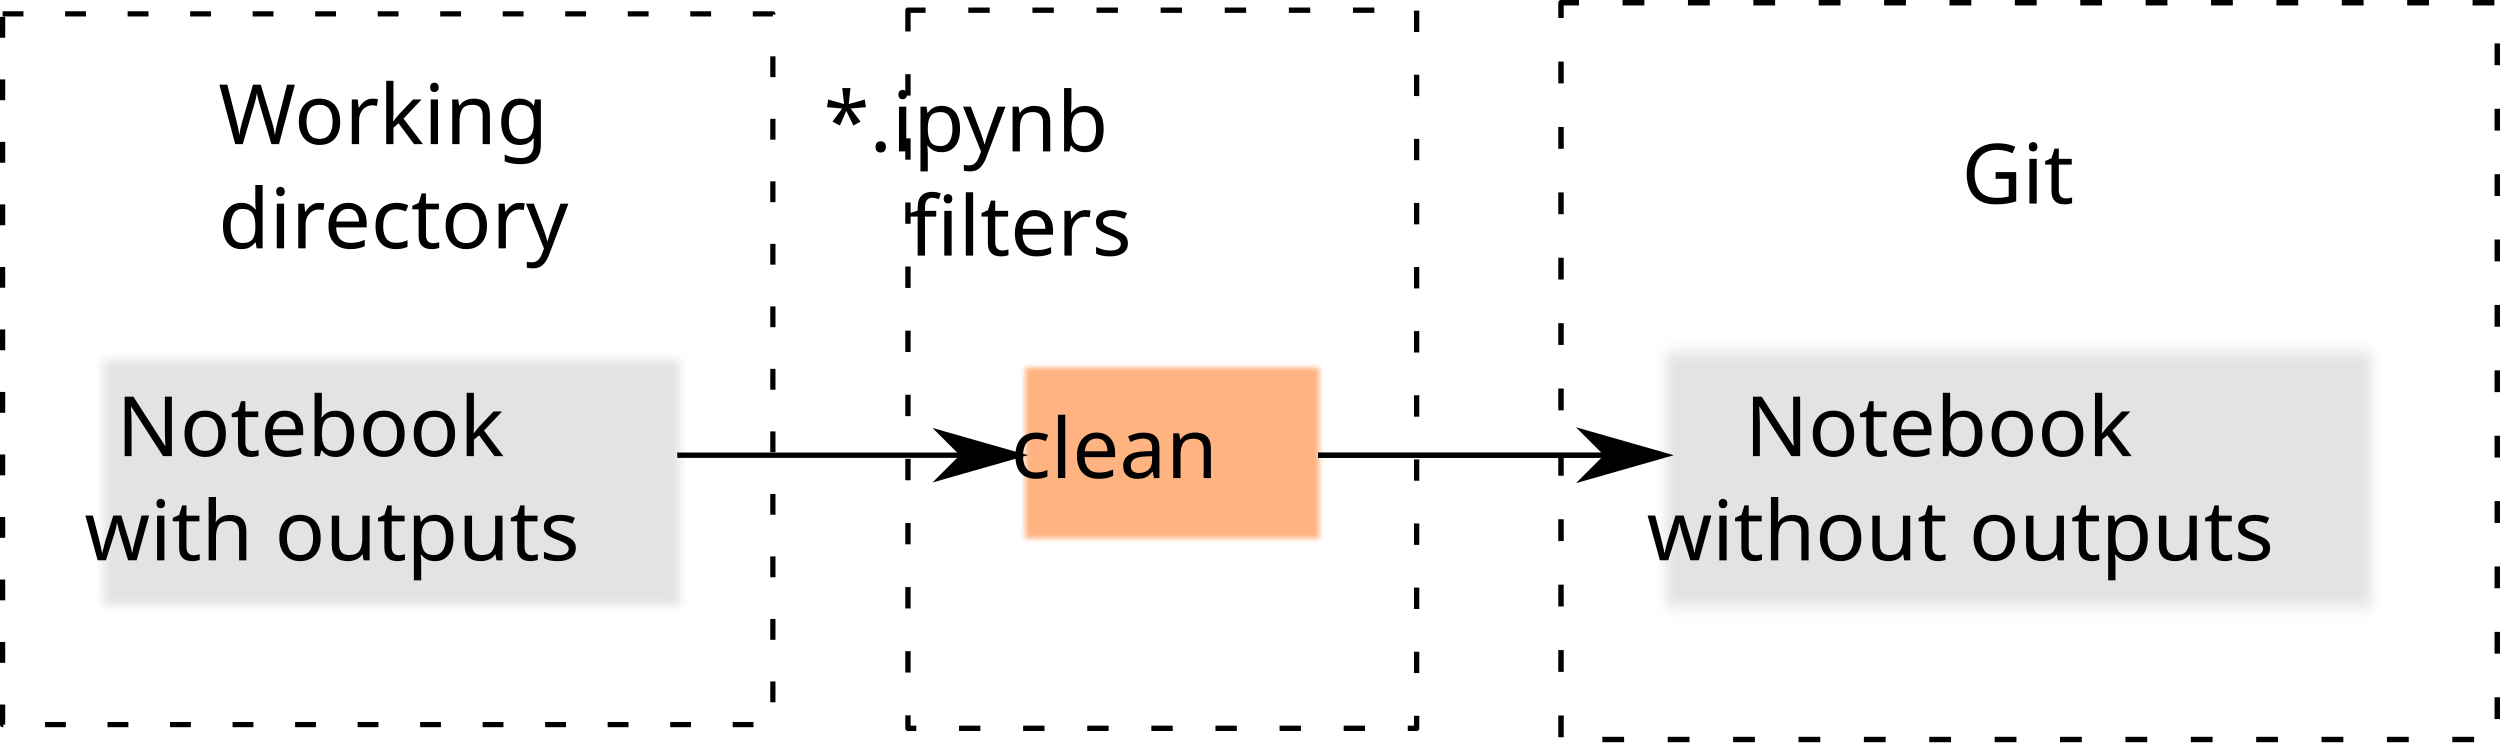
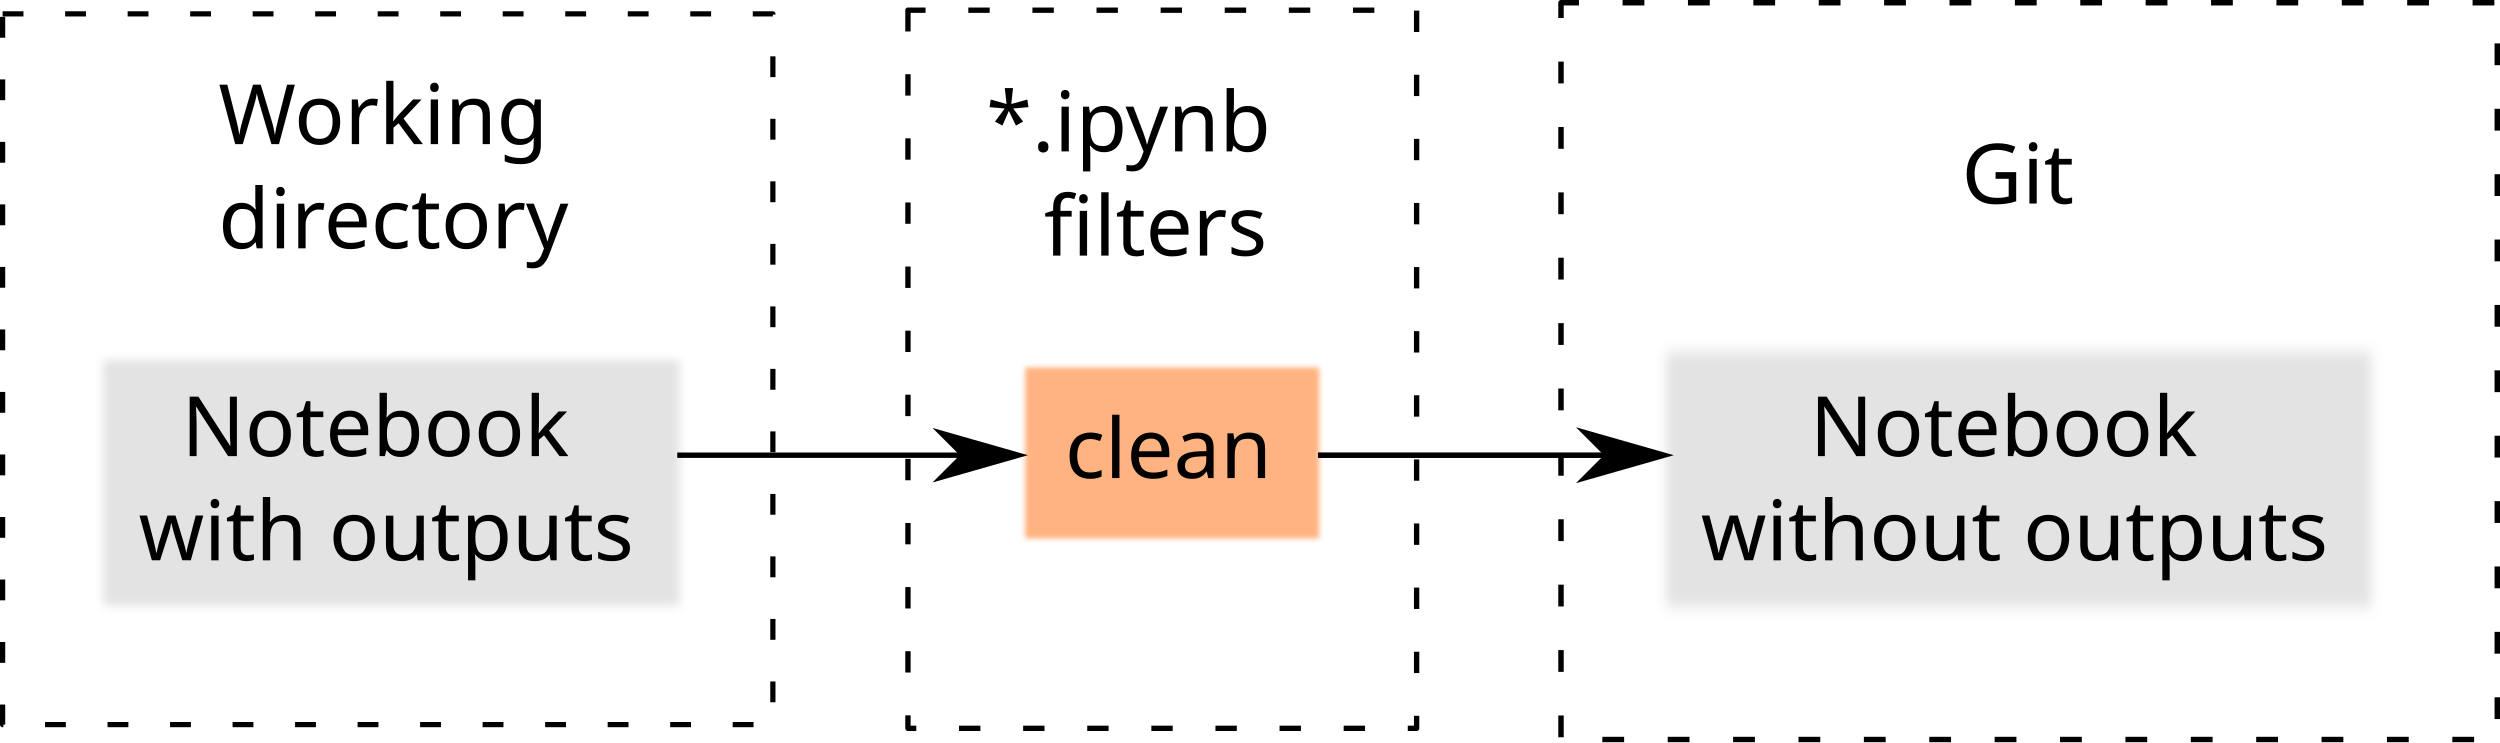
- <svg xmlns="http://www.w3.org/2000/svg" width="479.889" height="142.475" id="svg2" version="1.1">
-   <defs id="defs4">
-     <marker orient="auto" refY="0" refX="0" id="Arrow1Lend" style="overflow:visible">
-       <path id="path3939" d="M 0,0 5,-5 -12.5,0 5,5 0,0 z" style="fill-rule:evenodd;stroke:#000000;stroke-width:1pt" transform="matrix(-0.8,0,0,-0.8,-10,0)" />
-     </marker>
-     <filter id="filter3839" color-interpolation-filters="sRGB">
-       <feGaussianBlur stdDeviation="0.97" id="feGaussianBlur3841" />
-     </filter>
-     <filter id="filter3902" color-interpolation-filters="sRGB">
-       <feGaussianBlur stdDeviation="1.576" id="feGaussianBlur3904" />
-     </filter>
-     <filter id="filter5360" color-interpolation-filters="sRGB">
-       <feGaussianBlur stdDeviation="0.558" id="feGaussianBlur5362" />
-     </filter>
-   </defs>
-   <g id="layer1" transform="translate(-57.35714,-56.83922)">
-     <rect style="fill:#ffb380;stroke:#000000;stroke-width:0;stroke-linejoin:round;stroke-miterlimit:4;stroke-opacity:1;stroke-dasharray:none;stroke-dashoffset:0;filter:url(#filter5360)" id="rect5326" width="56.429" height="32.857" x="254.143" y="127.362" />
-     <rect style="fill:#000000;fill-opacity:0.111;stroke:#000000;stroke-width:0;stroke-linejoin:round;stroke-miterlimit:4;stroke-opacity:1;stroke-dasharray:none;filter:url(#filter3839)" id="rect3825" width="110.714" height="47.143" x="77.143" y="125.934" />
-     <text xml:space="preserve" style="font-size:40px;font-style:normal;font-variant:normal;font-weight:normal;font-stretch:normal;line-height:125%;letter-spacing:0px;word-spacing:0px;fill:#000000;fill-opacity:1;stroke:none;font-family:AppleGothic;-inkscape-font-specification:AppleGothic" x="99.286" y="84.505" id="text2985">
-       <tspan id="tspan2987" x="99.286" y="84.505" style="font-size:16px;font-style:normal;font-variant:normal;font-weight:normal;font-stretch:normal;font-family:AppleGothic;-inkscape-font-specification:AppleGothic">Working</tspan>
-       <tspan x="99.286" y="104.505" style="font-size:16px;font-style:normal;font-variant:normal;font-weight:normal;font-stretch:normal;font-family:AppleGothic;-inkscape-font-specification:AppleGothic" id="tspan2989">directory</tspan>
+ <svg xmlns="http://www.w3.org/2000/svg" height="142.475" width="479.889">
+   <marker id="a" orient="auto" overflow="visible" refX="0" refY="0">
+     <path d="m0 0 5-5-17.5 5 17.5 5z" fill-rule="evenodd" stroke="#000" stroke-width="1pt" transform="matrix(-.8 0 0 -.8 -10 0)" />
+   </marker>
+   <filter id="b" color-interpolation-filters="sRGB">
+     <feGaussianBlur stdDeviation=".97" />
+   </filter>
+   <filter id="c" color-interpolation-filters="sRGB">
+     <feGaussianBlur stdDeviation="1.576" />
+   </filter>
+   <filter id="d" color-interpolation-filters="sRGB">
+     <feGaussianBlur stdDeviation=".558" />
+   </filter>
+   <g transform="translate(-57.35714 -56.83922)">
+     <path d="m254.143 127.362h56.429v32.857h-56.429z" fill="#ffb380" filter="url(#d)" />
+     <path d="m77.143 125.934h110.714v47.143h-110.714z" fill-opacity=".111" filter="url(#b)" />
+     <text font-family="AppleGothic" font-size="40" letter-spacing="0" word-spacing="0" x="99.286" y="84.505">
+       <tspan font-family="AppleGothic" font-size="16" x="99.286" y="84.505">Working</tspan>
+       <tspan font-family="AppleGothic" font-size="16" x="99.286" y="104.505">directory</tspan>
    </text>
-     <text xml:space="preserve" style="font-size:40px;font-style:normal;font-variant:normal;font-weight:normal;font-stretch:normal;text-align:center;line-height:125%;letter-spacing:0px;word-spacing:0px;text-anchor:middle;fill:#000000;fill-opacity:1;stroke:none;font-family:AppleGothic;-inkscape-font-specification:AppleGothic" x="279.174" y="85.897" id="text3039">
-       <tspan id="tspan3041" x="279.174" y="85.897" style="font-size:16px;font-style:normal;font-variant:normal;font-weight:normal;font-stretch:normal;text-align:center;text-anchor:middle;font-family:AppleGothic;-inkscape-font-specification:AppleGothic">*.ipynb</tspan>
-       <tspan x="279.174" y="105.897" id="tspan3043" style="font-size:16px;font-style:normal;font-variant:normal;font-weight:normal;font-stretch:normal;text-align:center;text-anchor:middle;font-family:AppleGothic;-inkscape-font-specification:AppleGothic">filters</tspan>
+     <text font-family="AppleGothic" font-size="40" letter-spacing="0" text-anchor="middle" word-spacing="0" x="279.174" y="85.897">
+       <tspan font-family="AppleGothic" font-size="16" text-anchor="middle" x="279.174" y="85.897">*.ipynb</tspan>
+       <tspan font-family="AppleGothic" font-size="16" text-anchor="middle" x="279.174" y="105.897">filters</tspan>
    </text>
-     <text xml:space="preserve" style="font-size:40px;font-style:normal;font-variant:normal;font-weight:normal;font-stretch:normal;line-height:125%;letter-spacing:0px;word-spacing:0px;fill:#000000;fill-opacity:1;stroke:none;font-family:AppleGothic;-inkscape-font-specification:AppleGothic" x="433.908" y="95.913" id="text3045">
-       <tspan id="tspan3047" x="433.908" y="95.913" style="font-size:16px;font-style:normal;font-variant:normal;font-weight:normal;font-stretch:normal;font-family:AppleGothic;-inkscape-font-specification:AppleGothic">Git</tspan>
+     <text font-family="AppleGothic" font-size="40" letter-spacing="0" word-spacing="0" x="433.908" y="95.913">
+       <tspan font-family="AppleGothic" font-size="16" x="433.908" y="95.913">Git</tspan>
    </text>
-     <text xml:space="preserve" style="font-size:16px;font-style:normal;font-variant:normal;font-weight:normal;font-stretch:normal;text-align:center;line-height:125%;letter-spacing:0px;word-spacing:0px;text-anchor:middle;fill:#000000;fill-opacity:1;stroke:none;font-family:AppleGothic;-inkscape-font-specification:AppleGothic" x="131.489" y="144.401" id="text3051">
-       <tspan id="tspan3053" x="131.489" y="144.401">Notebook</tspan>
-       <tspan x="131.489" y="164.401" id="tspan3055">with outputs</tspan>
+     <text font-family="AppleGothic" font-size="16" letter-spacing="0" text-anchor="middle" word-spacing="0" x="131.489" y="144.401">
+       <tspan x="131.489" y="144.401">Notebook</tspan>
+       <tspan x="131.489" y="164.401">with outputs</tspan>
    </text>
-     <flowRoot xml:space="preserve" id="flowRoot3845" style="font-size:40px;font-style:normal;font-weight:normal;line-height:125%;letter-spacing:0px;word-spacing:0px;fill:#000000;fill-opacity:1;stroke:none;font-family:Sans">
-       <flowRegion id="flowRegion3847">
-         <rect id="rect3849" width="78.571" height="47.143" x="250.714" y="132.362" />
-       </flowRegion>
-       <flowPara id="flowPara3851">clean filter</flowPara>
-     </flowRoot>
-     <text xml:space="preserve" style="font-size:40px;font-style:normal;font-weight:normal;line-height:125%;letter-spacing:0px;word-spacing:0px;fill:#000000;fill-opacity:1;stroke:none;font-family:Sans" x="270.714" y="125.934" id="text3853">
-       <tspan id="tspan3855" x="270.714" y="125.934" style="font-style:normal;font-variant:normal;font-weight:normal;font-stretch:normal;font-family:AppleGothic;-inkscape-font-specification:AppleGothic" />
-       <tspan x="270.714" y="175.934" style="font-size:16px;font-style:normal;font-variant:normal;font-weight:normal;font-stretch:normal;font-family:AppleGothic;-inkscape-font-specification:AppleGothic" id="tspan3857" />
+     <text x="270.714" y="125.934">
+       <tspan x="270.714" y="125.934" />
+       <tspan x="270.714" y="175.934" />
    </text>
-     <text xml:space="preserve" style="font-size:16px;font-style:normal;font-variant:normal;font-weight:normal;font-stretch:normal;text-align:center;line-height:125%;letter-spacing:0px;word-spacing:0px;text-anchor:middle;fill:#000000;fill-opacity:1;stroke:none;font-family:AppleGothic;-inkscape-font-specification:AppleGothic" x="444.048" y="144.401" id="text3894">
-       <tspan id="tspan3896" x="444.048" y="144.401">Notebook</tspan>
-       <tspan x="444.048" y="164.401" id="tspan3898">without outputs</tspan>
+     <text font-family="AppleGothic" font-size="16" letter-spacing="0" text-anchor="middle" word-spacing="0" x="444.048" y="144.401">
+       <tspan x="444.048" y="144.401">Notebook</tspan>
+       <tspan x="444.048" y="164.401">without outputs</tspan>
    </text>
-     <rect style="fill:#000000;fill-opacity:0.111;stroke:#000000;stroke-width:0;stroke-linejoin:round;stroke-miterlimit:4;stroke-opacity:1;stroke-dasharray:none;filter:url(#filter3902)" id="rect3900" width="196.429" height="55.714" x="329.286" y="123.076" transform="matrix(0.6895019,0,0,0.8794577,150.0997,16.12329)" />
-     <path style="fill:none;stroke:#000000;stroke-width:1.031px;stroke-linecap:butt;stroke-linejoin:miter;stroke-opacity:1;marker-end:url(#Arrow1Lend)" d="m 187.357,144.219 c 65.319,0 65.319,0 65.319,0" id="path3908" />
-     <path style="fill:none;stroke:#000000;stroke-width:1.057px;stroke-linecap:butt;stroke-linejoin:miter;stroke-opacity:1;marker-end:url(#Arrow1Lend)" d="m 310.352,144.219 66.246,0" id="path4753" />
-     <rect style="fill:none;stroke:#000000;stroke-width:1;stroke-linejoin:round;stroke-miterlimit:4;stroke-opacity:1;stroke-dasharray:4, 8;stroke-dashoffset:0" id="rect5320" width="147.857" height="136.429" x="57.857" y="59.505" />
-     <rect style="fill:none;stroke:#000000;stroke-width:1.025;stroke-linejoin:round;stroke-miterlimit:4;stroke-opacity:1;stroke-dasharray:4.102, 8.204;stroke-dashoffset:0.718" id="rect5322" width="97.643" height="137.857" x="231.643" y="58.791" />
-     <rect style="fill:none;stroke:#000000;stroke-width:1.046;stroke-linejoin:round;stroke-miterlimit:4;stroke-opacity:1;stroke-dasharray:4.184, 8.367;stroke-dashoffset:0.732" id="rect5324" width="179.723" height="141.429" x="357" y="57.362" />
-     <text xml:space="preserve" style="font-size:16px;font-style:normal;font-variant:normal;font-weight:normal;font-stretch:normal;text-align:center;line-height:125%;letter-spacing:0px;word-spacing:0px;text-anchor:middle;fill:#000000;fill-opacity:1;stroke:none;font-family:AppleGothic;-inkscape-font-specification:AppleGothic" x="281.643" y="148.599" id="text5364">
-       <tspan id="tspan5366" x="281.643" y="148.599">clean</tspan>
+     <path d="m329.286 123.076h196.429v55.714h-196.429z" fill-opacity=".111" filter="url(#c)" transform="matrix(.6895019 0 0 .8794577 150.0997 16.12329)" />
+     <g fill="none" stroke="#000">
+       <path d="m187.357 144.219h65.319" marker-end="url(#a)" stroke-width="1.031" />
+       <path d="m310.352 144.219h66.246" marker-end="url(#a)" stroke-width="1.057" />
+       <path d="m57.857 59.505h147.857v136.429h-147.857z" stroke-dasharray="4 8" stroke-linejoin="round" />
+       <path d="m231.643 58.791h97.643v137.857h-97.643z" stroke-dasharray="4.102 8.204" stroke-dashoffset=".718" stroke-linejoin="round" stroke-width="1.025" />
+       <path d="m357 57.362h179.723v141.429h-179.723z" stroke-dasharray="4.184 8.367" stroke-dashoffset=".732" stroke-linejoin="round" stroke-width="1.046" />
+     </g>
+     <text font-family="AppleGothic" font-size="16" letter-spacing="0" text-anchor="middle" word-spacing="0" x="281.643" y="148.599">
+       <tspan x="281.643" y="148.599">clean</tspan>
    </text>
  </g>
</svg>
